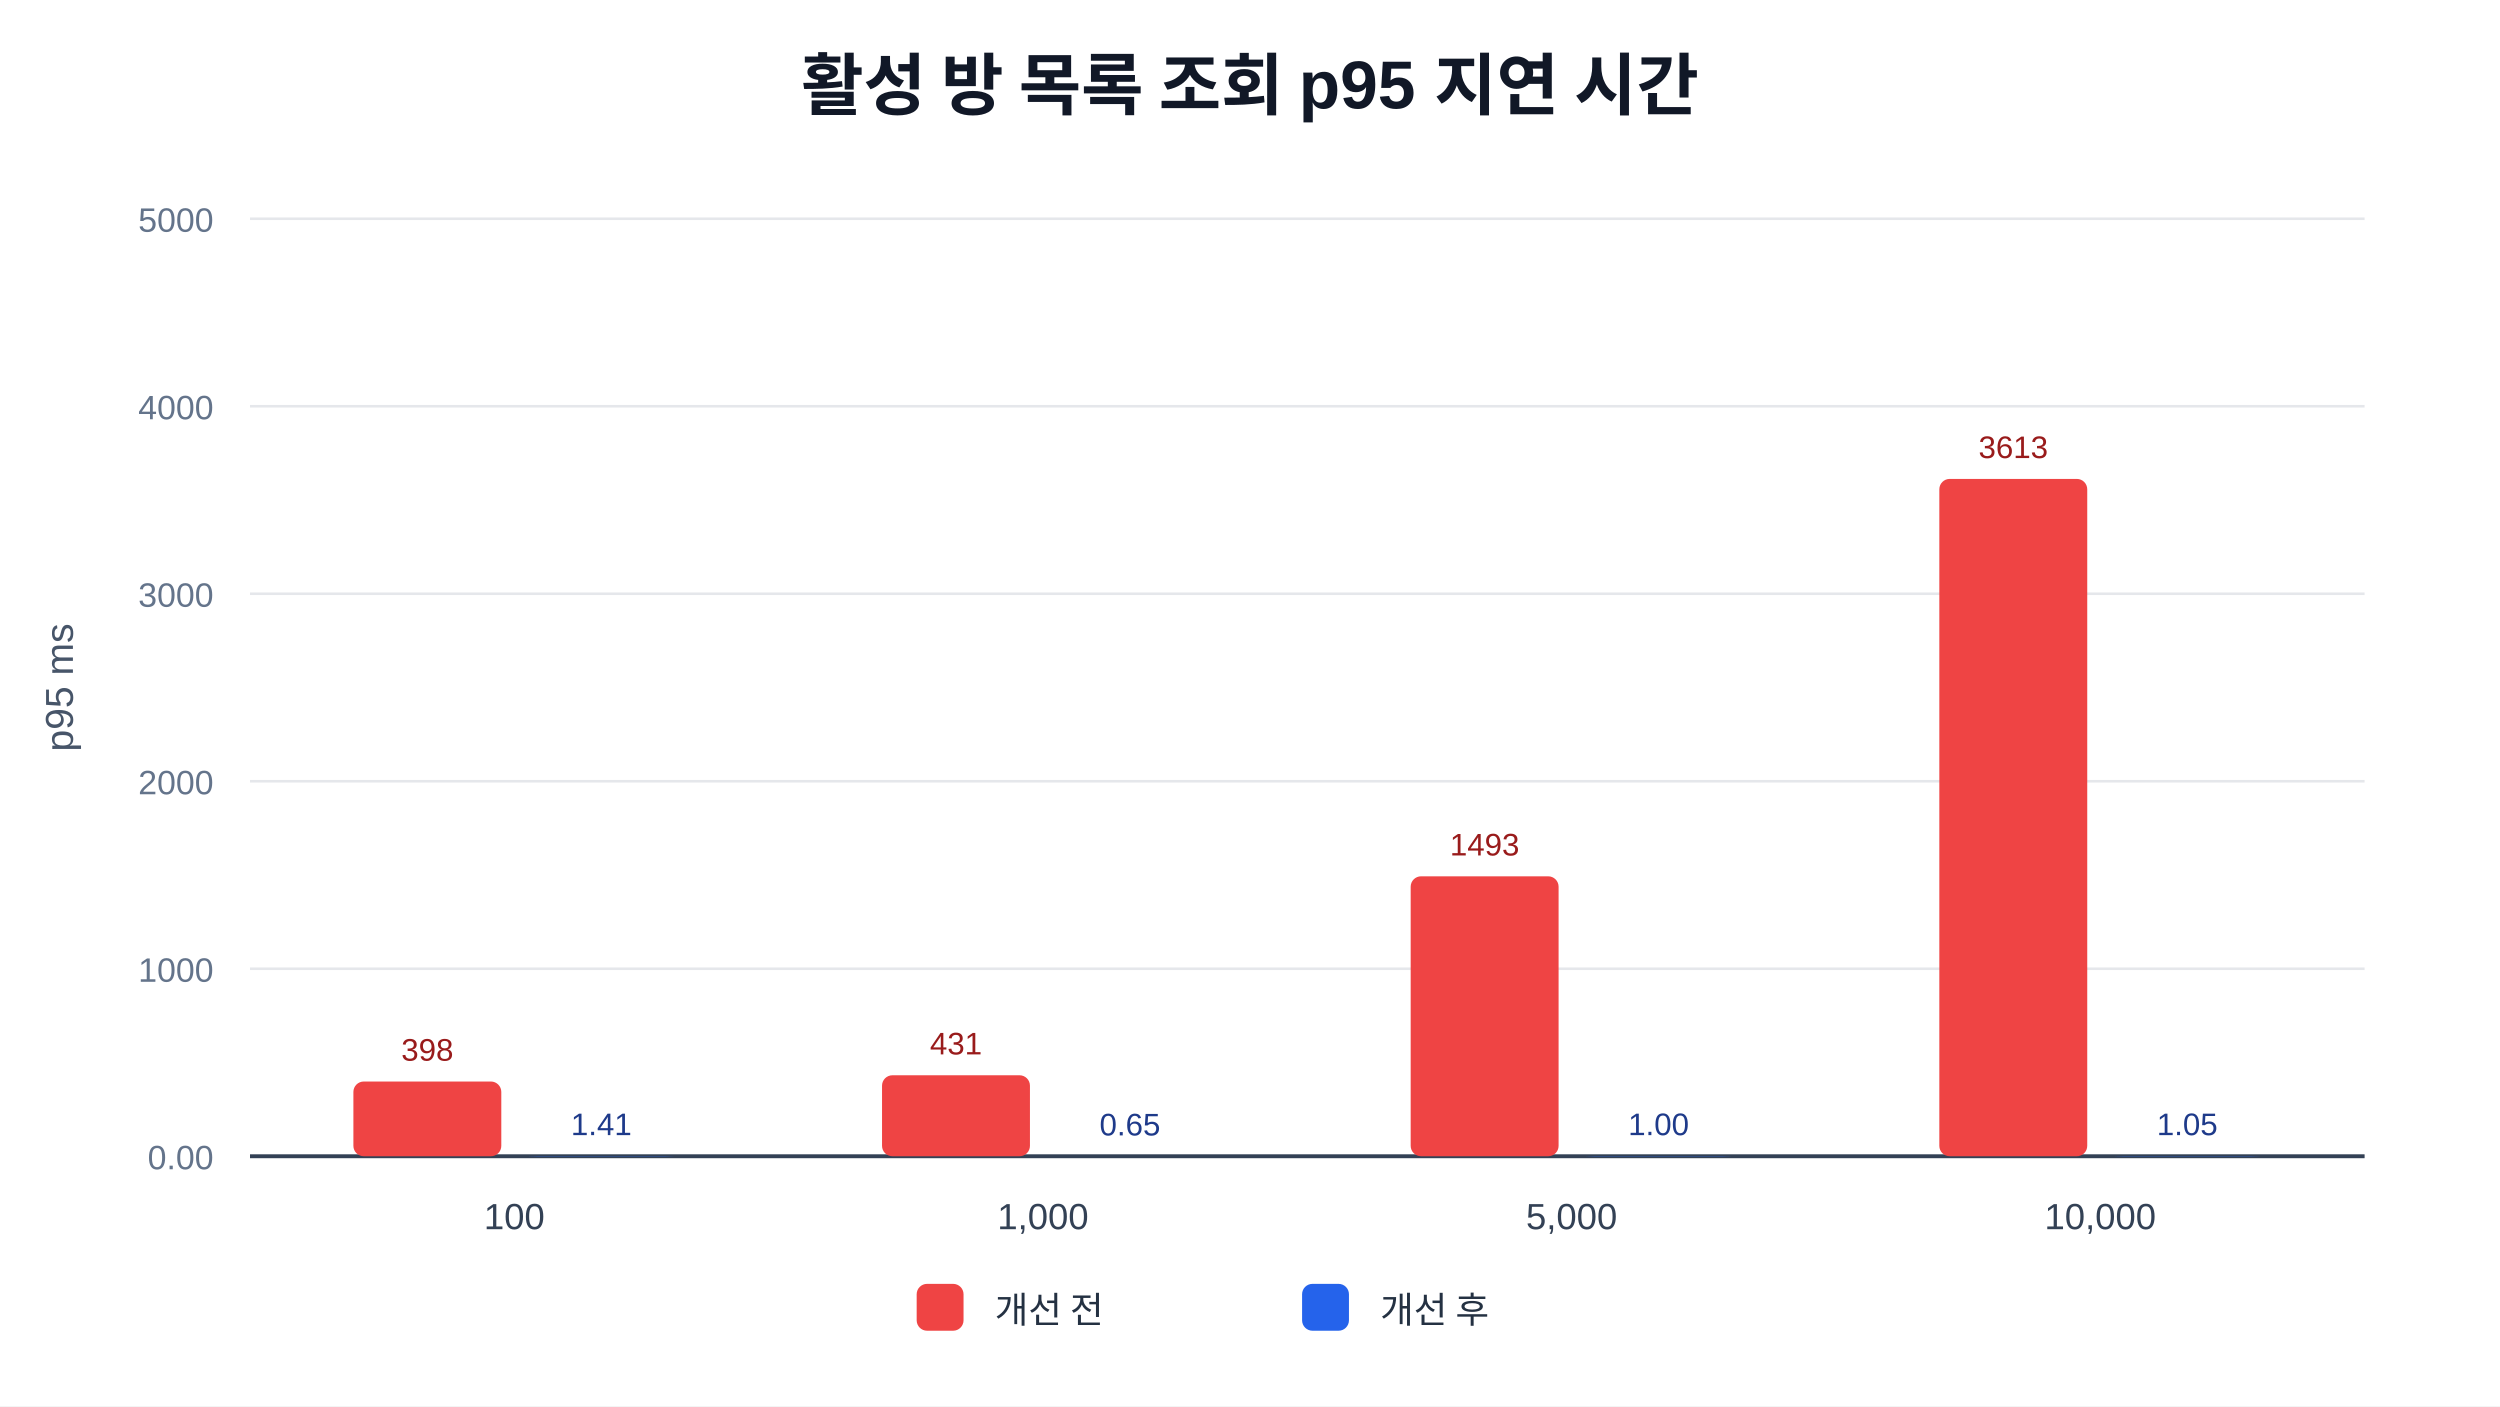
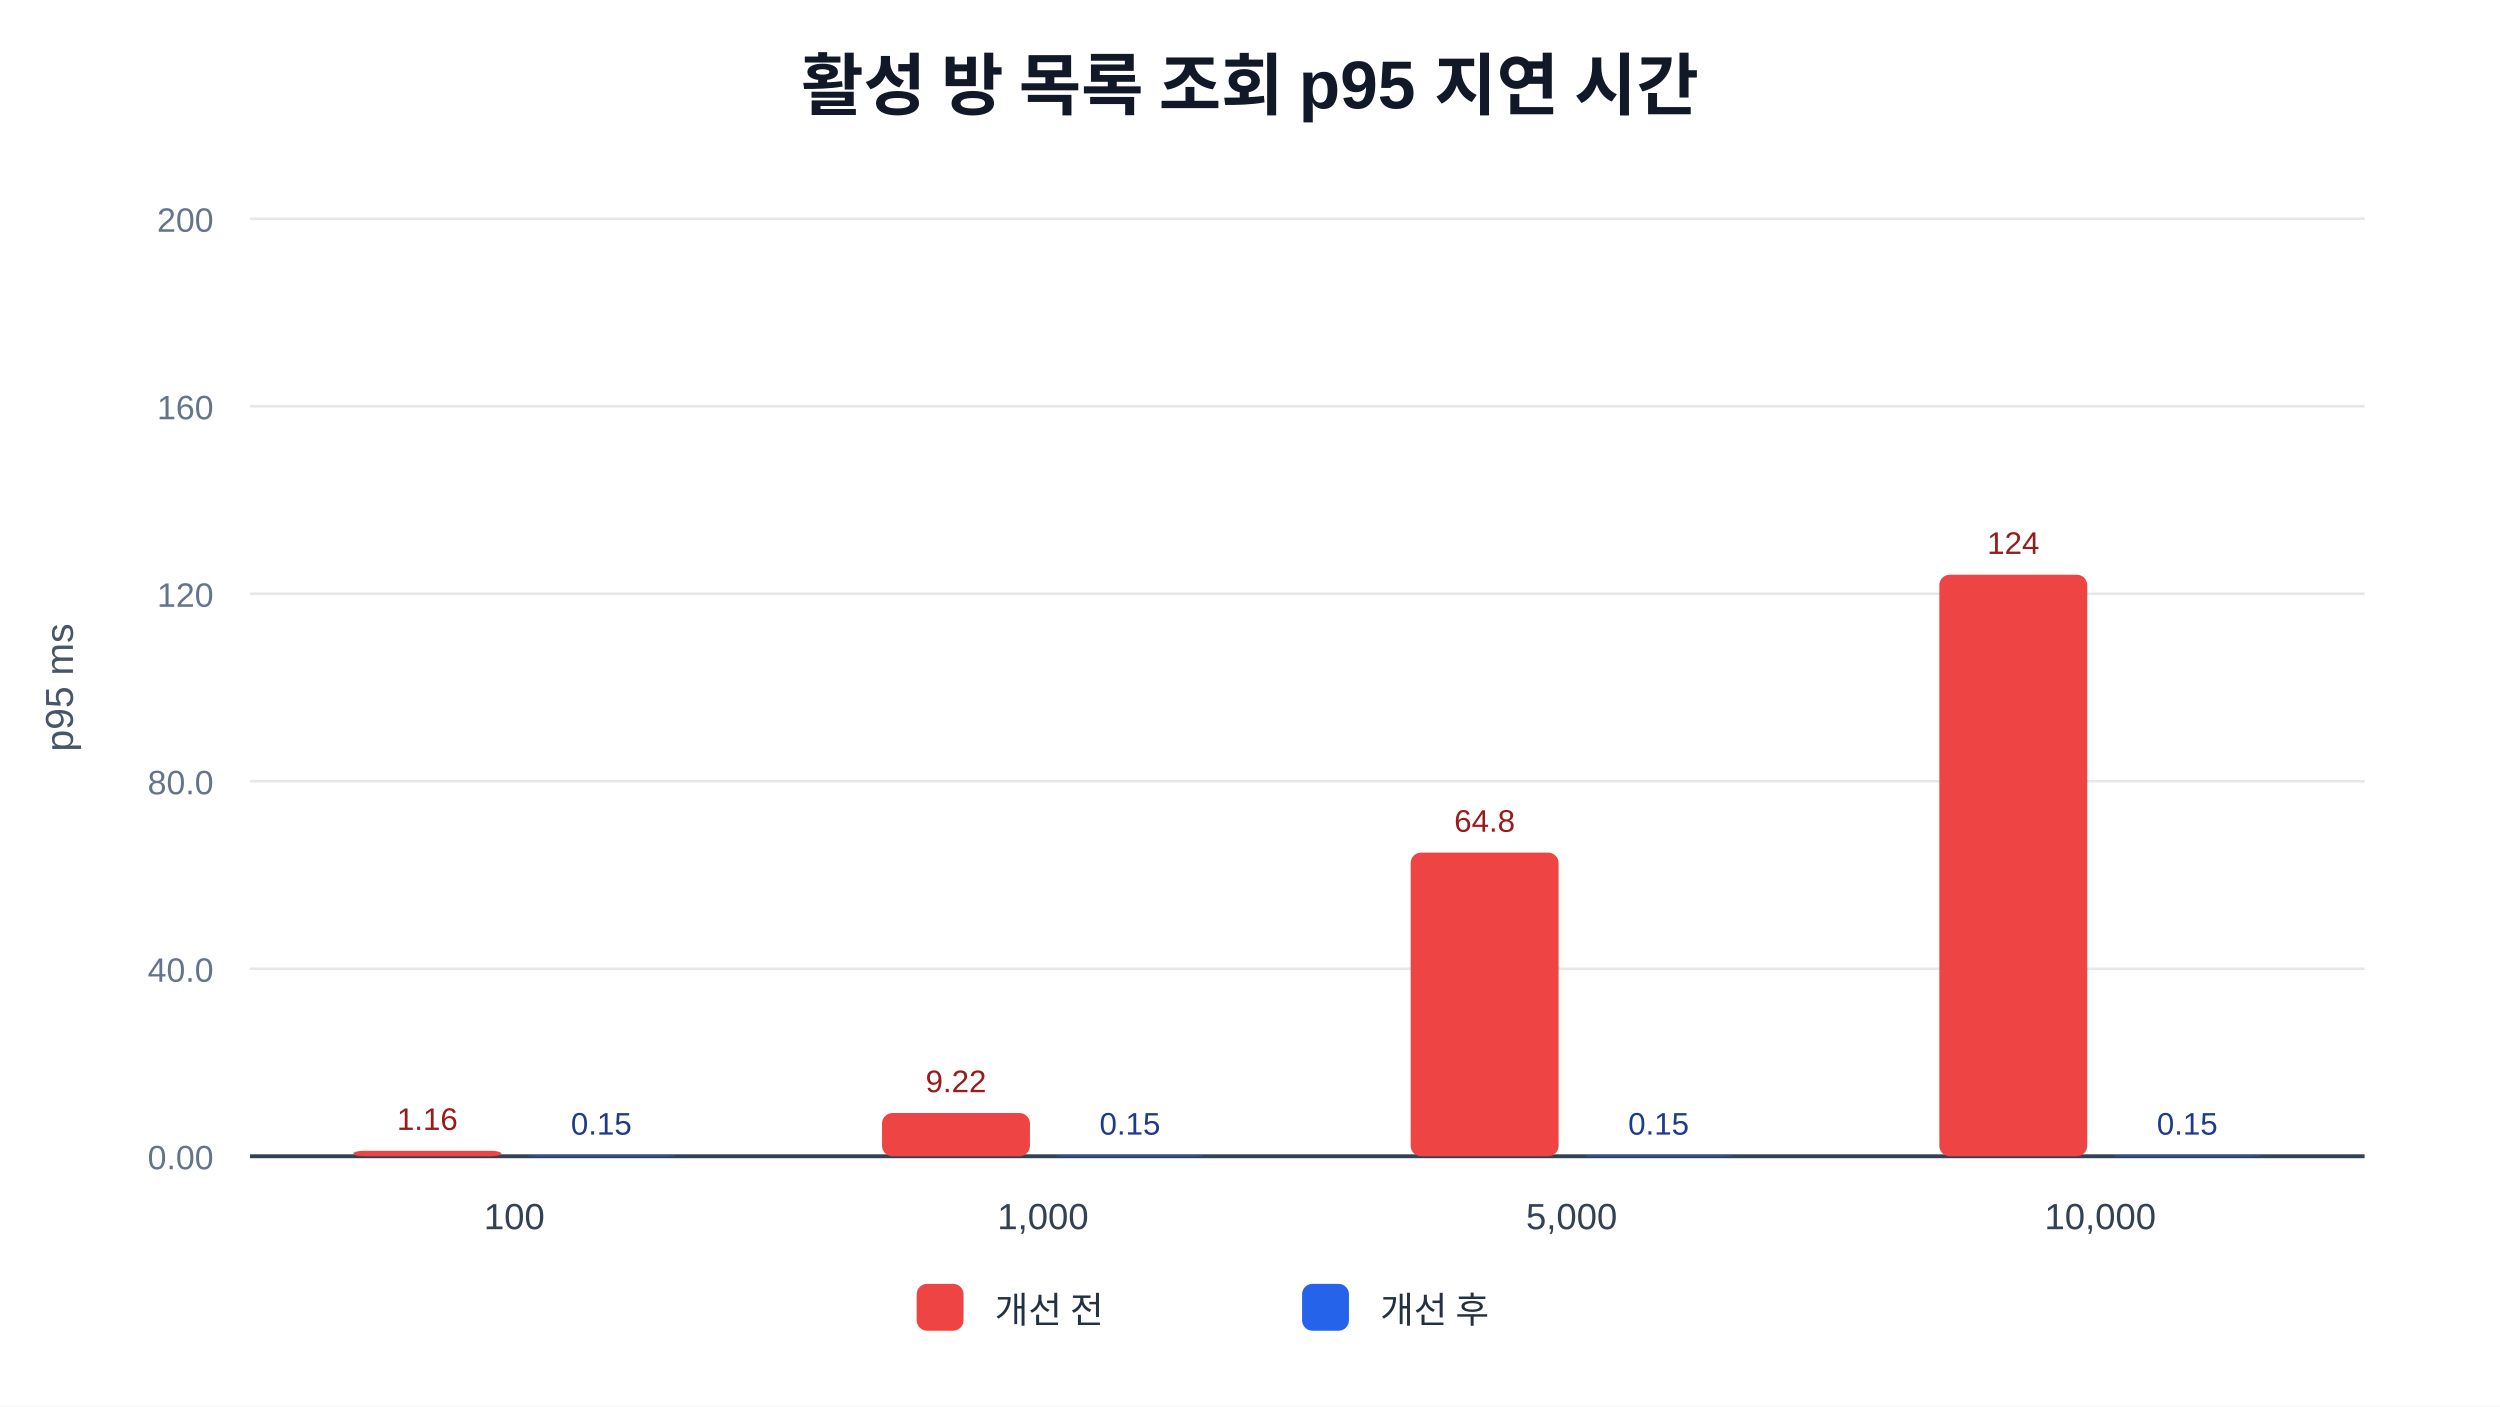
<svg xmlns="http://www.w3.org/2000/svg" width="960" height="540" viewBox="0 0 960 540">
  <rect width="100%" height="100%" fill="#ffffff" />
  <text x="480.0" y="42.0" text-anchor="middle" font-size="26" font-weight="700" fill="#111827" font-family="Arial, sans-serif">활성 방 목록 조회 p95 지연 시간</text>
  <text transform="rotate(-90 28 264.0)" x="28.0" y="264.0" text-anchor="middle" font-size="15" font-weight="400" fill="#475569" font-family="Arial, sans-serif">p95 ms</text>
  <line x1="96" y1="444.0" x2="908" y2="444.0" stroke="#e5e7eb" stroke-width="1" />
  <text x="82.0" y="449.0" text-anchor="end" font-size="13" font-weight="400" fill="#64748b" font-family="Arial, sans-serif">0.00</text>
  <line x1="96" y1="372.0" x2="908" y2="372.0" stroke="#e5e7eb" stroke-width="1" />
-   <text x="82.0" y="377.0" text-anchor="end" font-size="13" font-weight="400" fill="#64748b" font-family="Arial, sans-serif">1000</text>
+   <text x="82.0" y="377.0" text-anchor="end" font-size="13" font-weight="400" fill="#64748b" font-family="Arial, sans-serif">40.0</text>
  <line x1="96" y1="300.0" x2="908" y2="300.0" stroke="#e5e7eb" stroke-width="1" />
-   <text x="82.0" y="305.0" text-anchor="end" font-size="13" font-weight="400" fill="#64748b" font-family="Arial, sans-serif">2000</text>
+   <text x="82.0" y="305.0" text-anchor="end" font-size="13" font-weight="400" fill="#64748b" font-family="Arial, sans-serif">80.0</text>
  <line x1="96" y1="228.0" x2="908" y2="228.0" stroke="#e5e7eb" stroke-width="1" />
-   <text x="82.0" y="233.0" text-anchor="end" font-size="13" font-weight="400" fill="#64748b" font-family="Arial, sans-serif">3000</text>
+   <text x="82.0" y="233.0" text-anchor="end" font-size="13" font-weight="400" fill="#64748b" font-family="Arial, sans-serif">120</text>
  <line x1="96" y1="156.0" x2="908" y2="156.0" stroke="#e5e7eb" stroke-width="1" />
-   <text x="82.0" y="161.0" text-anchor="end" font-size="13" font-weight="400" fill="#64748b" font-family="Arial, sans-serif">4000</text>
+   <text x="82.0" y="161.0" text-anchor="end" font-size="13" font-weight="400" fill="#64748b" font-family="Arial, sans-serif">160</text>
  <line x1="96" y1="84.0" x2="908" y2="84.0" stroke="#e5e7eb" stroke-width="1" />
-   <text x="82.0" y="89.0" text-anchor="end" font-size="13" font-weight="400" fill="#64748b" font-family="Arial, sans-serif">5000</text>
+   <text x="82.0" y="89.0" text-anchor="end" font-size="13" font-weight="400" fill="#64748b" font-family="Arial, sans-serif">200</text>
  <line x1="96" y1="444" x2="908" y2="444" stroke="#334155" stroke-width="1.5" />
-   <rect x="135.7" y="415.3" width="56.8" height="28.7" rx="4" fill="#ef4444" />
-   <rect x="202.5" y="443.9" width="56.8" height="0.1" rx="4" fill="#2563eb" />
-   <text x="164.1" y="407.3" text-anchor="middle" font-size="12" font-weight="400" fill="#991b1b" font-family="Arial, sans-serif">398</text>
-   <text x="230.9" y="435.9" text-anchor="middle" font-size="12" font-weight="400" fill="#1e3a8a" font-family="Arial, sans-serif">1.41</text>
+   <rect x="135.7" y="441.9" width="56.8" height="2.1" rx="4" fill="#ef4444" />
+   <rect x="202.5" y="443.7" width="56.8" height="0.3" rx="4" fill="#2563eb" />
+   <text x="164.1" y="433.9" text-anchor="middle" font-size="12" font-weight="400" fill="#991b1b" font-family="Arial, sans-serif">1.16</text>
+   <text x="230.9" y="435.7" text-anchor="middle" font-size="12" font-weight="400" fill="#1e3a8a" font-family="Arial, sans-serif">0.15</text>
  <text x="197.5" y="472.0" text-anchor="middle" font-size="14" font-weight="400" fill="#334155" font-family="Arial, sans-serif">100</text>
-   <rect x="338.7" y="412.9" width="56.8" height="31.1" rx="4" fill="#ef4444" />
-   <rect x="405.5" y="444.0" width="56.8" height="0.0" rx="4" fill="#2563eb" />
-   <text x="367.1" y="404.9" text-anchor="middle" font-size="12" font-weight="400" fill="#991b1b" font-family="Arial, sans-serif">431</text>
-   <text x="433.9" y="436.0" text-anchor="middle" font-size="12" font-weight="400" fill="#1e3a8a" font-family="Arial, sans-serif">0.65</text>
+   <rect x="338.7" y="427.4" width="56.8" height="16.6" rx="4" fill="#ef4444" />
+   <rect x="405.5" y="443.7" width="56.8" height="0.3" rx="4" fill="#2563eb" />
+   <text x="367.1" y="419.4" text-anchor="middle" font-size="12" font-weight="400" fill="#991b1b" font-family="Arial, sans-serif">9.22</text>
+   <text x="433.9" y="435.7" text-anchor="middle" font-size="12" font-weight="400" fill="#1e3a8a" font-family="Arial, sans-serif">0.15</text>
  <text x="400.5" y="472.0" text-anchor="middle" font-size="14" font-weight="400" fill="#334155" font-family="Arial, sans-serif">1,000</text>
-   <rect x="541.7" y="336.5" width="56.8" height="107.5" rx="4" fill="#ef4444" />
-   <rect x="608.5" y="443.9" width="56.8" height="0.1" rx="4" fill="#2563eb" />
-   <text x="570.1" y="328.5" text-anchor="middle" font-size="12" font-weight="400" fill="#991b1b" font-family="Arial, sans-serif">1493</text>
-   <text x="636.9" y="435.9" text-anchor="middle" font-size="12" font-weight="400" fill="#1e3a8a" font-family="Arial, sans-serif">1.00</text>
+   <rect x="541.7" y="327.4" width="56.8" height="116.6" rx="4" fill="#ef4444" />
+   <rect x="608.5" y="443.7" width="56.8" height="0.3" rx="4" fill="#2563eb" />
+   <text x="570.1" y="319.4" text-anchor="middle" font-size="12" font-weight="400" fill="#991b1b" font-family="Arial, sans-serif">64.8</text>
+   <text x="636.9" y="435.7" text-anchor="middle" font-size="12" font-weight="400" fill="#1e3a8a" font-family="Arial, sans-serif">0.15</text>
  <text x="603.5" y="472.0" text-anchor="middle" font-size="14" font-weight="400" fill="#334155" font-family="Arial, sans-serif">5,000</text>
-   <rect x="744.7" y="183.9" width="56.8" height="260.1" rx="4" fill="#ef4444" />
-   <rect x="811.5" y="443.9" width="56.8" height="0.1" rx="4" fill="#2563eb" />
-   <text x="773.1" y="175.9" text-anchor="middle" font-size="12" font-weight="400" fill="#991b1b" font-family="Arial, sans-serif">3613</text>
-   <text x="839.9" y="435.9" text-anchor="middle" font-size="12" font-weight="400" fill="#1e3a8a" font-family="Arial, sans-serif">1.05</text>
+   <rect x="744.7" y="220.7" width="56.8" height="223.3" rx="4" fill="#ef4444" />
+   <rect x="811.5" y="443.7" width="56.8" height="0.3" rx="4" fill="#2563eb" />
+   <text x="773.1" y="212.7" text-anchor="middle" font-size="12" font-weight="400" fill="#991b1b" font-family="Arial, sans-serif">124</text>
+   <text x="839.9" y="435.7" text-anchor="middle" font-size="12" font-weight="400" fill="#1e3a8a" font-family="Arial, sans-serif">0.15</text>
  <text x="806.5" y="472.0" text-anchor="middle" font-size="14" font-weight="400" fill="#334155" font-family="Arial, sans-serif">10,000</text>
  <rect x="352.0" y="493" width="18" height="18" rx="4" fill="#ef4444" />
  <text x="382.0" y="508.0" text-anchor="start" font-size="14" font-weight="400" fill="#243142" font-family="Arial, sans-serif">개선 전</text>
  <rect x="500.0" y="493" width="18" height="18" rx="4" fill="#2563eb" />
  <text x="530.0" y="508.0" text-anchor="start" font-size="14" font-weight="400" fill="#243142" font-family="Arial, sans-serif">개선 후</text>
</svg>
